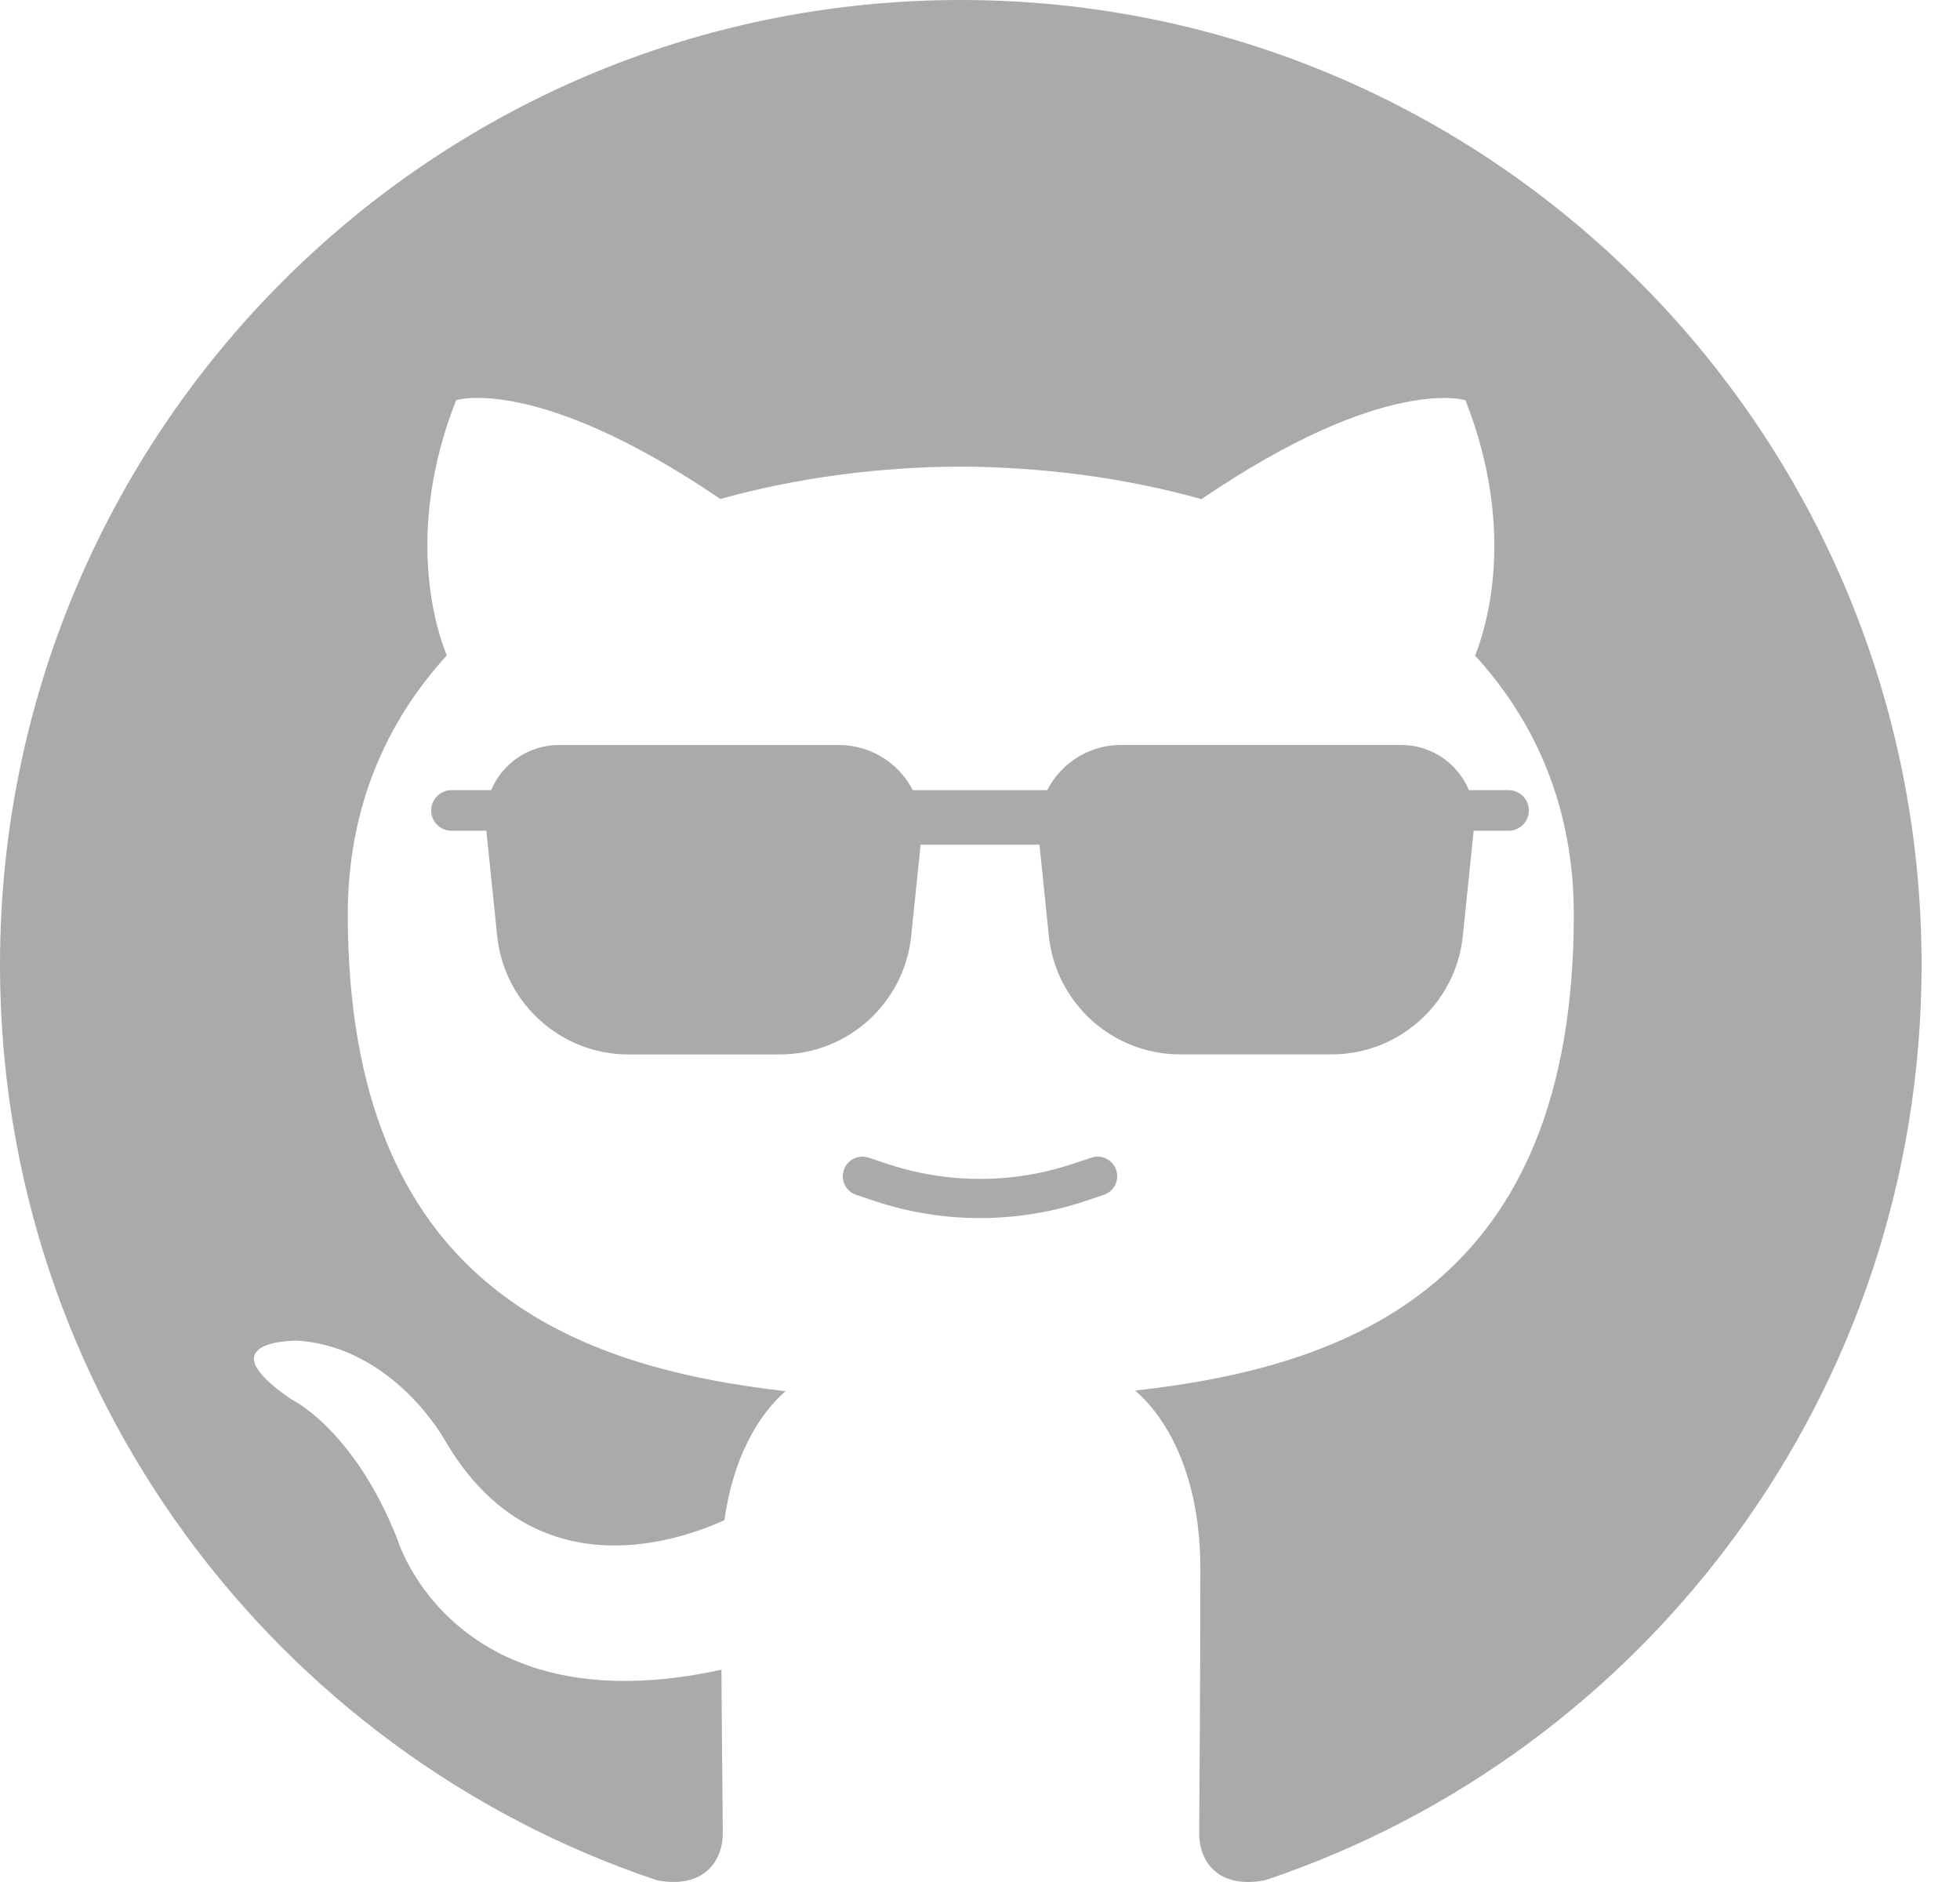
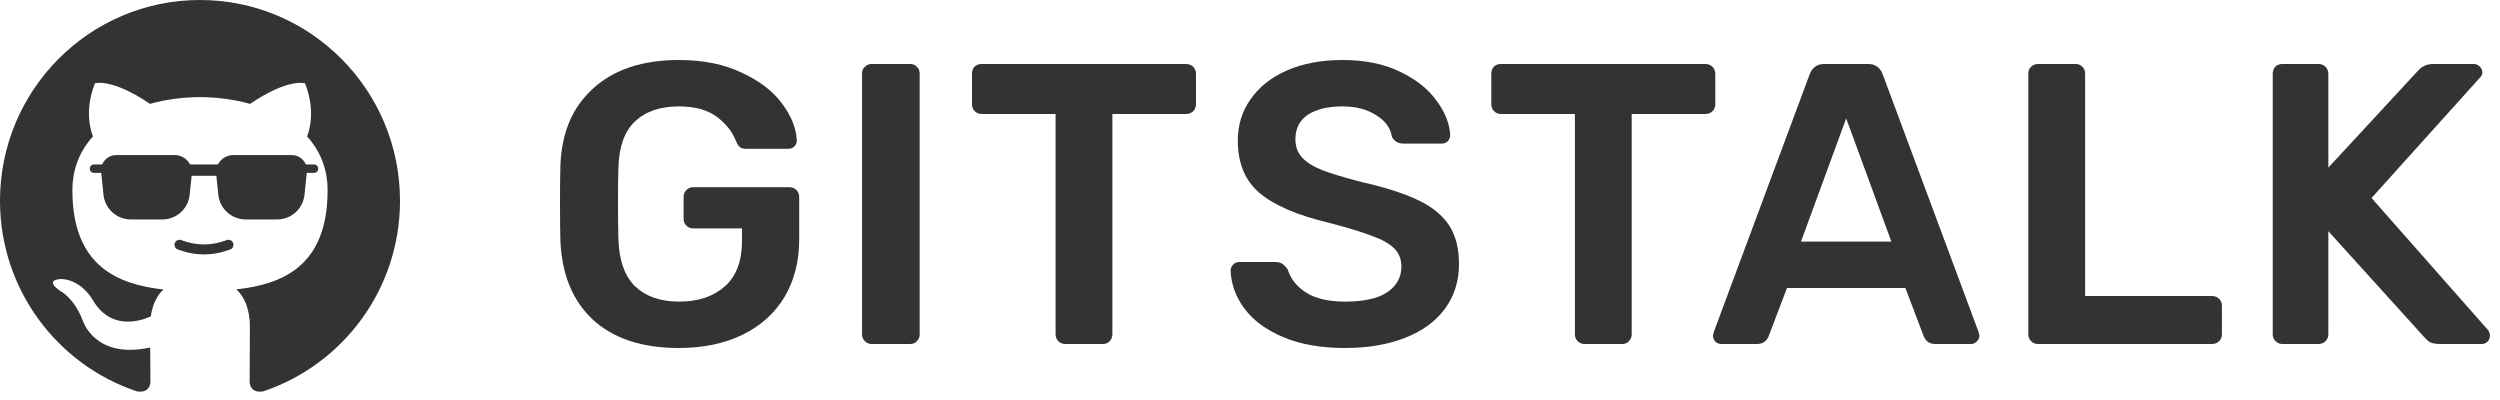
- <svg xmlns="http://www.w3.org/2000/svg" width="25" height="24" viewBox="0 0 25 24" fill="none">
-   <path d="M12.254 0C5.487 0 0 5.509 0 12.304C0 17.739 3.511 22.35 8.383 23.979C8.995 24.092 9.219 23.712 9.219 23.386C9.219 23.093 9.208 22.32 9.202 21.293C5.794 22.036 5.074 19.643 5.074 19.643C4.518 18.222 3.713 17.843 3.713 17.843C2.6 17.081 3.796 17.096 3.796 17.096C5.026 17.183 5.673 18.364 5.673 18.364C6.766 20.244 8.542 19.702 9.24 19.386C9.351 18.591 9.668 18.049 10.019 17.741C7.298 17.43 4.436 16.374 4.436 11.661C4.436 10.317 4.914 9.219 5.699 8.358C5.571 8.047 5.152 6.795 5.818 5.103C5.818 5.103 6.848 4.772 9.188 6.363C10.166 6.091 11.213 5.954 12.257 5.95C13.297 5.956 14.346 6.091 15.325 6.365C17.664 4.773 18.692 5.104 18.692 5.104C19.36 6.799 18.94 8.049 18.815 8.36C19.601 9.22 20.074 10.319 20.074 11.662C20.074 16.388 17.209 17.428 14.479 17.733C14.919 18.113 15.311 18.864 15.311 20.011C15.311 21.656 15.296 22.983 15.296 23.386C15.296 23.715 15.517 24.098 16.139 23.977C21.002 22.347 24.51 17.738 24.51 12.304C24.51 5.509 19.023 0 12.254 0Z" fill="#AAAAAA" />
-   <path d="M1.887 0H0V0.696H1.887V0Z" transform="translate(11.5159 10.0762)" fill="#AAAAAA" />
-   <path d="M1.135 0.518H0.259C0.116 0.518 0 0.402 0 0.259C0 0.116 0.116 0 0.259 0H1.135V0.518H1.135V0.518Z" transform="translate(5.49988 10.0762)" fill="#AAAAAA" />
-   <path d="M0.862 0.518H0V0H0.862C1.005 0 1.121 0.116 1.121 0.259C1.121 0.402 1.005 0.518 0.862 0.518Z" transform="translate(18.3798 10.0762)" fill="#AAAAAA" />
-   <path d="M5.561 1.166L5.43 2.434C5.342 3.293 4.618 3.946 3.754 3.946H1.825C0.961 3.946 0.238 3.293 0.149 2.434L0.005 1.033C-0.052 0.481 0.382 1.03362e-09 0.937 1.03362e-09H4.508C5.135 -2.73427e-05 5.625 0.542 5.561 1.166Z" transform="translate(6.19238 9.50087)" fill="#AAAAAA" />
-   <path d="M5.561 1.033L5.417 2.434C5.329 3.293 4.605 3.946 3.742 3.946H1.812C0.948 3.946 0.225 3.293 0.136 2.434L0.006 1.166C-0.059 0.542 0.431 0 1.058 0H4.629C5.185 0 5.618 0.481 5.561 1.033Z" transform="translate(13.2419 9.49988)" fill="#AAAAAA" />
-   <path d="M0.079 -0.237C-0.052 -0.281 -0.194 -0.21 -0.237 -0.079C-0.281 0.052 -0.21 0.194 -0.079 0.237L0.079 -0.237ZM0.235 0.078L0.314 -0.159L0.235 0.078ZM2.765 0.078L2.686 -0.159L2.686 -0.159L2.765 0.078ZM3.079 0.237C3.21 0.194 3.281 0.052 3.237 -0.079C3.194 -0.21 3.052 -0.281 2.921 -0.237L3.079 0.237ZM-0.079 0.237L0.156 0.316L0.314 -0.159L0.079 -0.237L-0.079 0.237ZM2.844 0.316L3.079 0.237L2.921 -0.237L2.686 -0.159L2.844 0.316ZM0.156 0.316C1.028 0.606 1.972 0.606 2.844 0.316L2.686 -0.159C1.916 0.098 1.084 0.098 0.314 -0.159L0.156 0.316Z" transform="translate(11 15)" fill="#AAAAAA" />
+ <svg xmlns="http://www.w3.org/2000/svg" width="125" height="20" viewBox="0 0 125 20" fill="none">
+   <path d="M9.999 0C4.478 0 0 4.495 0 10.04C0 14.475 2.865 18.238 6.84 19.566C7.34 19.659 7.522 19.349 7.522 19.082C7.522 18.844 7.514 18.212 7.509 17.375C4.728 17.981 4.14 16.029 4.14 16.029C3.686 14.869 3.03 14.56 3.03 14.56C2.121 13.938 3.098 13.95 3.098 13.95C4.101 14.021 4.629 14.985 4.629 14.985C5.521 16.519 6.97 16.076 7.54 15.819C7.63 15.17 7.889 14.727 8.175 14.476C5.955 14.223 3.62 13.361 3.62 9.515C3.62 8.419 4.01 7.522 4.65 6.82C4.546 6.566 4.204 5.545 4.747 4.164C4.747 4.164 5.588 3.894 7.497 5.192C8.295 4.97 9.15 4.859 10.001 4.855C10.85 4.86 11.706 4.97 12.505 5.194C14.414 3.895 15.252 4.165 15.252 4.165C15.797 5.548 15.455 6.567 15.352 6.821C15.994 7.524 16.38 8.42 16.38 9.516C16.38 13.373 14.043 14.221 11.815 14.47C12.174 14.78 12.494 15.393 12.494 16.329C12.494 17.671 12.481 18.754 12.481 19.082C12.481 19.351 12.661 19.664 13.169 19.565C17.137 18.235 20 14.474 20 10.04C20 4.495 15.523 0 9.999 0Z" fill="#333333" />
+   <path d="M1.539 0H0V0.568H1.539V0Z" transform="translate(9.39661 8.22198)" fill="#333333" />
+   <path d="M0.926 0.423H0.211C0.095 0.423 0 0.328 0 0.211C0 0.095 0.095 0 0.211 0H0.926V0.423H0.926V0.423Z" transform="translate(4.48792 8.22198)" fill="#333333" />
+   <path d="M0.703 0.423H0V0H0.703C0.82 0 0.914 0.095 0.914 0.211C0.914 0.328 0.82 0.423 0.703 0.423Z" transform="translate(14.9974 8.22198)" fill="#333333" />
+   <path d="M4.537 0.952L4.431 1.986C4.359 2.687 3.768 3.22 3.064 3.22H1.489C0.784 3.22 0.194 2.687 0.122 1.986L0.004 0.843C-0.042 0.392 0.311 8.43416e-10 0.765 8.43416e-10H3.679C4.19 -2.23113e-05 4.59 0.443 4.537 0.952Z" transform="translate(5.05273 7.75281)" fill="#333333" />
+   <path d="M4.538 0.843L4.42 1.986C4.348 2.687 3.758 3.22 3.053 3.22H1.478C0.774 3.22 0.183 2.687 0.111 1.986L0.005 0.952C-0.048 0.443 0.352 0 0.863 0H3.777C4.231 0 4.584 0.392 4.538 0.843Z" transform="translate(10.8052 7.75183)" fill="#333333" />
+   <path d="M0.079 -0.237C-0.052 -0.281 -0.194 -0.21 -0.237 -0.079C-0.281 0.052 -0.21 0.194 -0.079 0.237L0.079 -0.237ZM0.192 0.064L0.271 -0.173L0.192 0.064ZM2.256 0.064L2.177 -0.173L2.177 -0.173L2.256 0.064ZM2.527 0.237C2.658 0.194 2.729 0.052 2.685 -0.079C2.641 -0.21 2.5 -0.281 2.369 -0.237L2.527 0.237ZM-0.079 0.237L0.113 0.301L0.271 -0.173L0.079 -0.237L-0.079 0.237ZM2.335 0.301L2.527 0.237L2.369 -0.237L2.177 -0.173L2.335 0.301ZM0.113 0.301C0.834 0.542 1.614 0.542 2.335 0.301L2.177 -0.173C1.558 0.033 0.89 0.033 0.271 -0.173L0.113 0.301Z" transform="translate(8.97571 12.2398)" fill="#333333" />
+   <path d="M5.94 14.4C4.1 14.4 2.667 13.927 1.64 12.98C0.627 12.033 0.087 10.713 0.02 9.02C0.007 8.633 0 8.013 0 7.16C0 6.307 0.007 5.687 0.02 5.3C0.073 3.647 0.62 2.353 1.66 1.42C2.7 0.473 4.127 0 5.94 0C7.167 0 8.22 0.213 9.1 0.64C9.993 1.053 10.667 1.573 11.12 2.2C11.573 2.813 11.813 3.42 11.84 4.02C11.84 4.14 11.8 4.24 11.72 4.32C11.64 4.4 11.533 4.44 11.4 4.44H9.3C9.167 4.44 9.067 4.413 9 4.36C8.933 4.307 8.873 4.22 8.82 4.1C8.633 3.607 8.307 3.187 7.84 2.84C7.373 2.493 6.74 2.32 5.94 2.32C5.007 2.32 4.273 2.573 3.74 3.08C3.22 3.573 2.947 4.347 2.92 5.4C2.907 5.787 2.9 6.373 2.9 7.16C2.9 7.933 2.907 8.52 2.92 8.92C2.947 10 3.227 10.8 3.76 11.32C4.293 11.827 5.027 12.08 5.96 12.08C6.907 12.08 7.667 11.827 8.24 11.32C8.813 10.813 9.1 10.053 9.1 9.04V8.42H6.66C6.527 8.42 6.413 8.373 6.32 8.28C6.227 8.187 6.18 8.073 6.18 7.94V6.84C6.18 6.707 6.227 6.593 6.32 6.5C6.413 6.407 6.527 6.36 6.66 6.36H11.46C11.607 6.36 11.727 6.407 11.82 6.5C11.913 6.593 11.96 6.707 11.96 6.84V8.96C11.96 10.067 11.713 11.033 11.22 11.86C10.727 12.673 10.027 13.3 9.12 13.74C8.213 14.18 7.153 14.4 5.94 14.4Z" transform="translate(28 3)" fill="#333333" />
+   <path d="M15.583 14.2C15.45 14.2 15.337 14.153 15.243 14.06C15.15 13.967 15.103 13.853 15.103 13.72V0.68C15.103 0.533 15.15 0.42 15.243 0.34C15.337 0.247 15.45 0.2 15.583 0.2H17.503C17.65 0.2 17.763 0.247 17.843 0.34C17.937 0.42 17.983 0.533 17.983 0.68V13.72C17.983 13.853 17.937 13.967 17.843 14.06C17.763 14.153 17.65 14.2 17.503 14.2H15.583Z" transform="translate(28 3)" fill="#333333" />
+   <path d="M25.259 14.2C25.126 14.2 25.013 14.153 24.919 14.06C24.826 13.967 24.779 13.853 24.779 13.72V2.7H21.079C20.946 2.7 20.833 2.653 20.739 2.56C20.646 2.467 20.599 2.347 20.599 2.2V0.7C20.599 0.553 20.64 0.433 20.72 0.34C20.813 0.247 20.933 0.2 21.079 0.2H31.299C31.446 0.2 31.566 0.247 31.66 0.34C31.753 0.433 31.799 0.553 31.799 0.7V2.2C31.799 2.347 31.753 2.467 31.66 2.56C31.566 2.653 31.446 2.7 31.299 2.7H27.619V13.72C27.619 13.853 27.573 13.967 27.48 14.06C27.399 14.153 27.286 14.2 27.14 14.2H25.259Z" transform="translate(28 3)" fill="#333333" />
+   <path d="M39.25 14.4C38.05 14.4 37.023 14.22 36.17 13.86C35.316 13.5 34.67 13.027 34.23 12.44C33.79 11.853 33.556 11.213 33.53 10.52C33.53 10.413 33.57 10.32 33.65 10.24C33.73 10.147 33.83 10.1 33.95 10.1H35.77C35.916 10.1 36.036 10.133 36.13 10.2C36.223 10.267 36.31 10.36 36.39 10.48C36.523 10.933 36.823 11.313 37.29 11.62C37.77 11.927 38.423 12.08 39.25 12.08C40.183 12.08 40.883 11.927 41.35 11.62C41.83 11.3 42.07 10.867 42.07 10.32C42.07 9.96 41.95 9.66 41.71 9.42C41.47 9.18 41.103 8.973 40.61 8.8C40.13 8.613 39.41 8.393 38.45 8.14C36.877 7.767 35.723 7.273 34.99 6.66C34.257 6.047 33.89 5.167 33.89 4.02C33.89 3.247 34.103 2.56 34.53 1.96C34.956 1.347 35.563 0.867 36.35 0.52C37.15 0.173 38.077 0 39.13 0C40.236 0 41.19 0.193 41.99 0.58C42.803 0.967 43.416 1.453 43.83 2.04C44.257 2.613 44.483 3.187 44.51 3.76C44.51 3.867 44.47 3.967 44.39 4.06C44.31 4.14 44.21 4.18 44.09 4.18H42.19C41.897 4.18 41.697 4.06 41.59 3.82C41.523 3.393 41.263 3.04 40.81 2.76C40.356 2.467 39.797 2.32 39.13 2.32C38.397 2.32 37.816 2.46 37.39 2.74C36.977 3.02 36.77 3.427 36.77 3.96C36.77 4.32 36.877 4.62 37.09 4.86C37.303 5.1 37.636 5.313 38.09 5.5C38.543 5.673 39.203 5.873 40.07 6.1C41.257 6.367 42.197 6.667 42.89 7C43.596 7.333 44.117 7.753 44.45 8.26C44.783 8.767 44.95 9.413 44.95 10.2C44.95 11.067 44.71 11.82 44.23 12.46C43.763 13.087 43.096 13.567 42.23 13.9C41.377 14.233 40.383 14.4 39.25 14.4Z" transform="translate(28 3)" fill="#333333" />
+   <path d="M51.225 14.2C51.092 14.2 50.978 14.153 50.885 14.06C50.792 13.967 50.745 13.853 50.745 13.72V2.7H47.045C46.912 2.7 46.798 2.653 46.705 2.56C46.612 2.467 46.565 2.347 46.565 2.2V0.7C46.565 0.553 46.605 0.433 46.685 0.34C46.779 0.247 46.898 0.2 47.045 0.2H57.265C57.412 0.2 57.532 0.247 57.625 0.34C57.718 0.433 57.765 0.553 57.765 0.7V2.2C57.765 2.347 57.718 2.467 57.625 2.56C57.532 2.653 57.412 2.7 57.265 2.7H53.585V13.72C53.585 13.853 53.538 13.967 53.445 14.06C53.365 14.153 53.252 14.2 53.105 14.2H51.225Z" transform="translate(28 3)" fill="#333333" />
+   <path d="M58.069 14.2C57.949 14.2 57.849 14.16 57.769 14.08C57.689 14 57.649 13.9 57.649 13.78L57.689 13.6L62.489 0.7C62.623 0.367 62.863 0.2 63.209 0.2H65.409C65.756 0.2 65.996 0.367 66.129 0.7L70.929 13.6L70.969 13.78C70.969 13.9 70.922 14 70.829 14.08C70.749 14.16 70.656 14.2 70.549 14.2H68.769C68.489 14.2 68.296 14.073 68.189 13.82L67.269 11.4H61.349L60.429 13.82C60.323 14.073 60.129 14.2 59.849 14.2H58.069ZM62.049 9.08H66.569L64.309 2.92L62.049 9.08Z" transform="translate(28 3)" fill="#333333" />
+   <path d="M73.896 14.2C73.763 14.2 73.649 14.153 73.556 14.06C73.463 13.967 73.416 13.853 73.416 13.72V0.68C73.416 0.533 73.463 0.42 73.556 0.34C73.649 0.247 73.763 0.2 73.896 0.2H75.776C75.923 0.2 76.036 0.247 76.116 0.34C76.209 0.42 76.256 0.533 76.256 0.68V11.8H82.596C82.743 11.8 82.863 11.847 82.956 11.94C83.049 12.033 83.096 12.147 83.096 12.28V13.72C83.096 13.853 83.049 13.967 82.956 14.06C82.863 14.153 82.743 14.2 82.596 14.2H73.896Z" transform="translate(28 3)" fill="#333333" />
+   <path d="M86.117 14.2C85.984 14.2 85.87 14.153 85.777 14.06C85.684 13.967 85.637 13.853 85.637 13.72V0.7C85.637 0.553 85.677 0.433 85.757 0.34C85.85 0.247 85.97 0.2 86.117 0.2H87.917C88.064 0.2 88.184 0.247 88.277 0.34C88.37 0.433 88.417 0.553 88.417 0.7V5.38L92.877 0.56C93.077 0.32 93.337 0.2 93.657 0.2H95.697C95.804 0.2 95.897 0.24 95.977 0.32C96.07 0.4 96.117 0.5 96.117 0.62C96.117 0.713 96.084 0.793 96.017 0.86L90.577 6.9L96.417 13.52C96.47 13.613 96.497 13.7 96.497 13.78C96.497 13.9 96.457 14 96.377 14.08C96.297 14.16 96.204 14.2 96.097 14.2H93.997C93.717 14.2 93.517 14.147 93.397 14.04C93.277 13.92 93.21 13.853 93.197 13.84L88.417 8.56V13.72C88.417 13.853 88.37 13.967 88.277 14.06C88.184 14.153 88.064 14.2 87.917 14.2H86.117Z" transform="translate(28 3)" fill="#333333" />
</svg>
